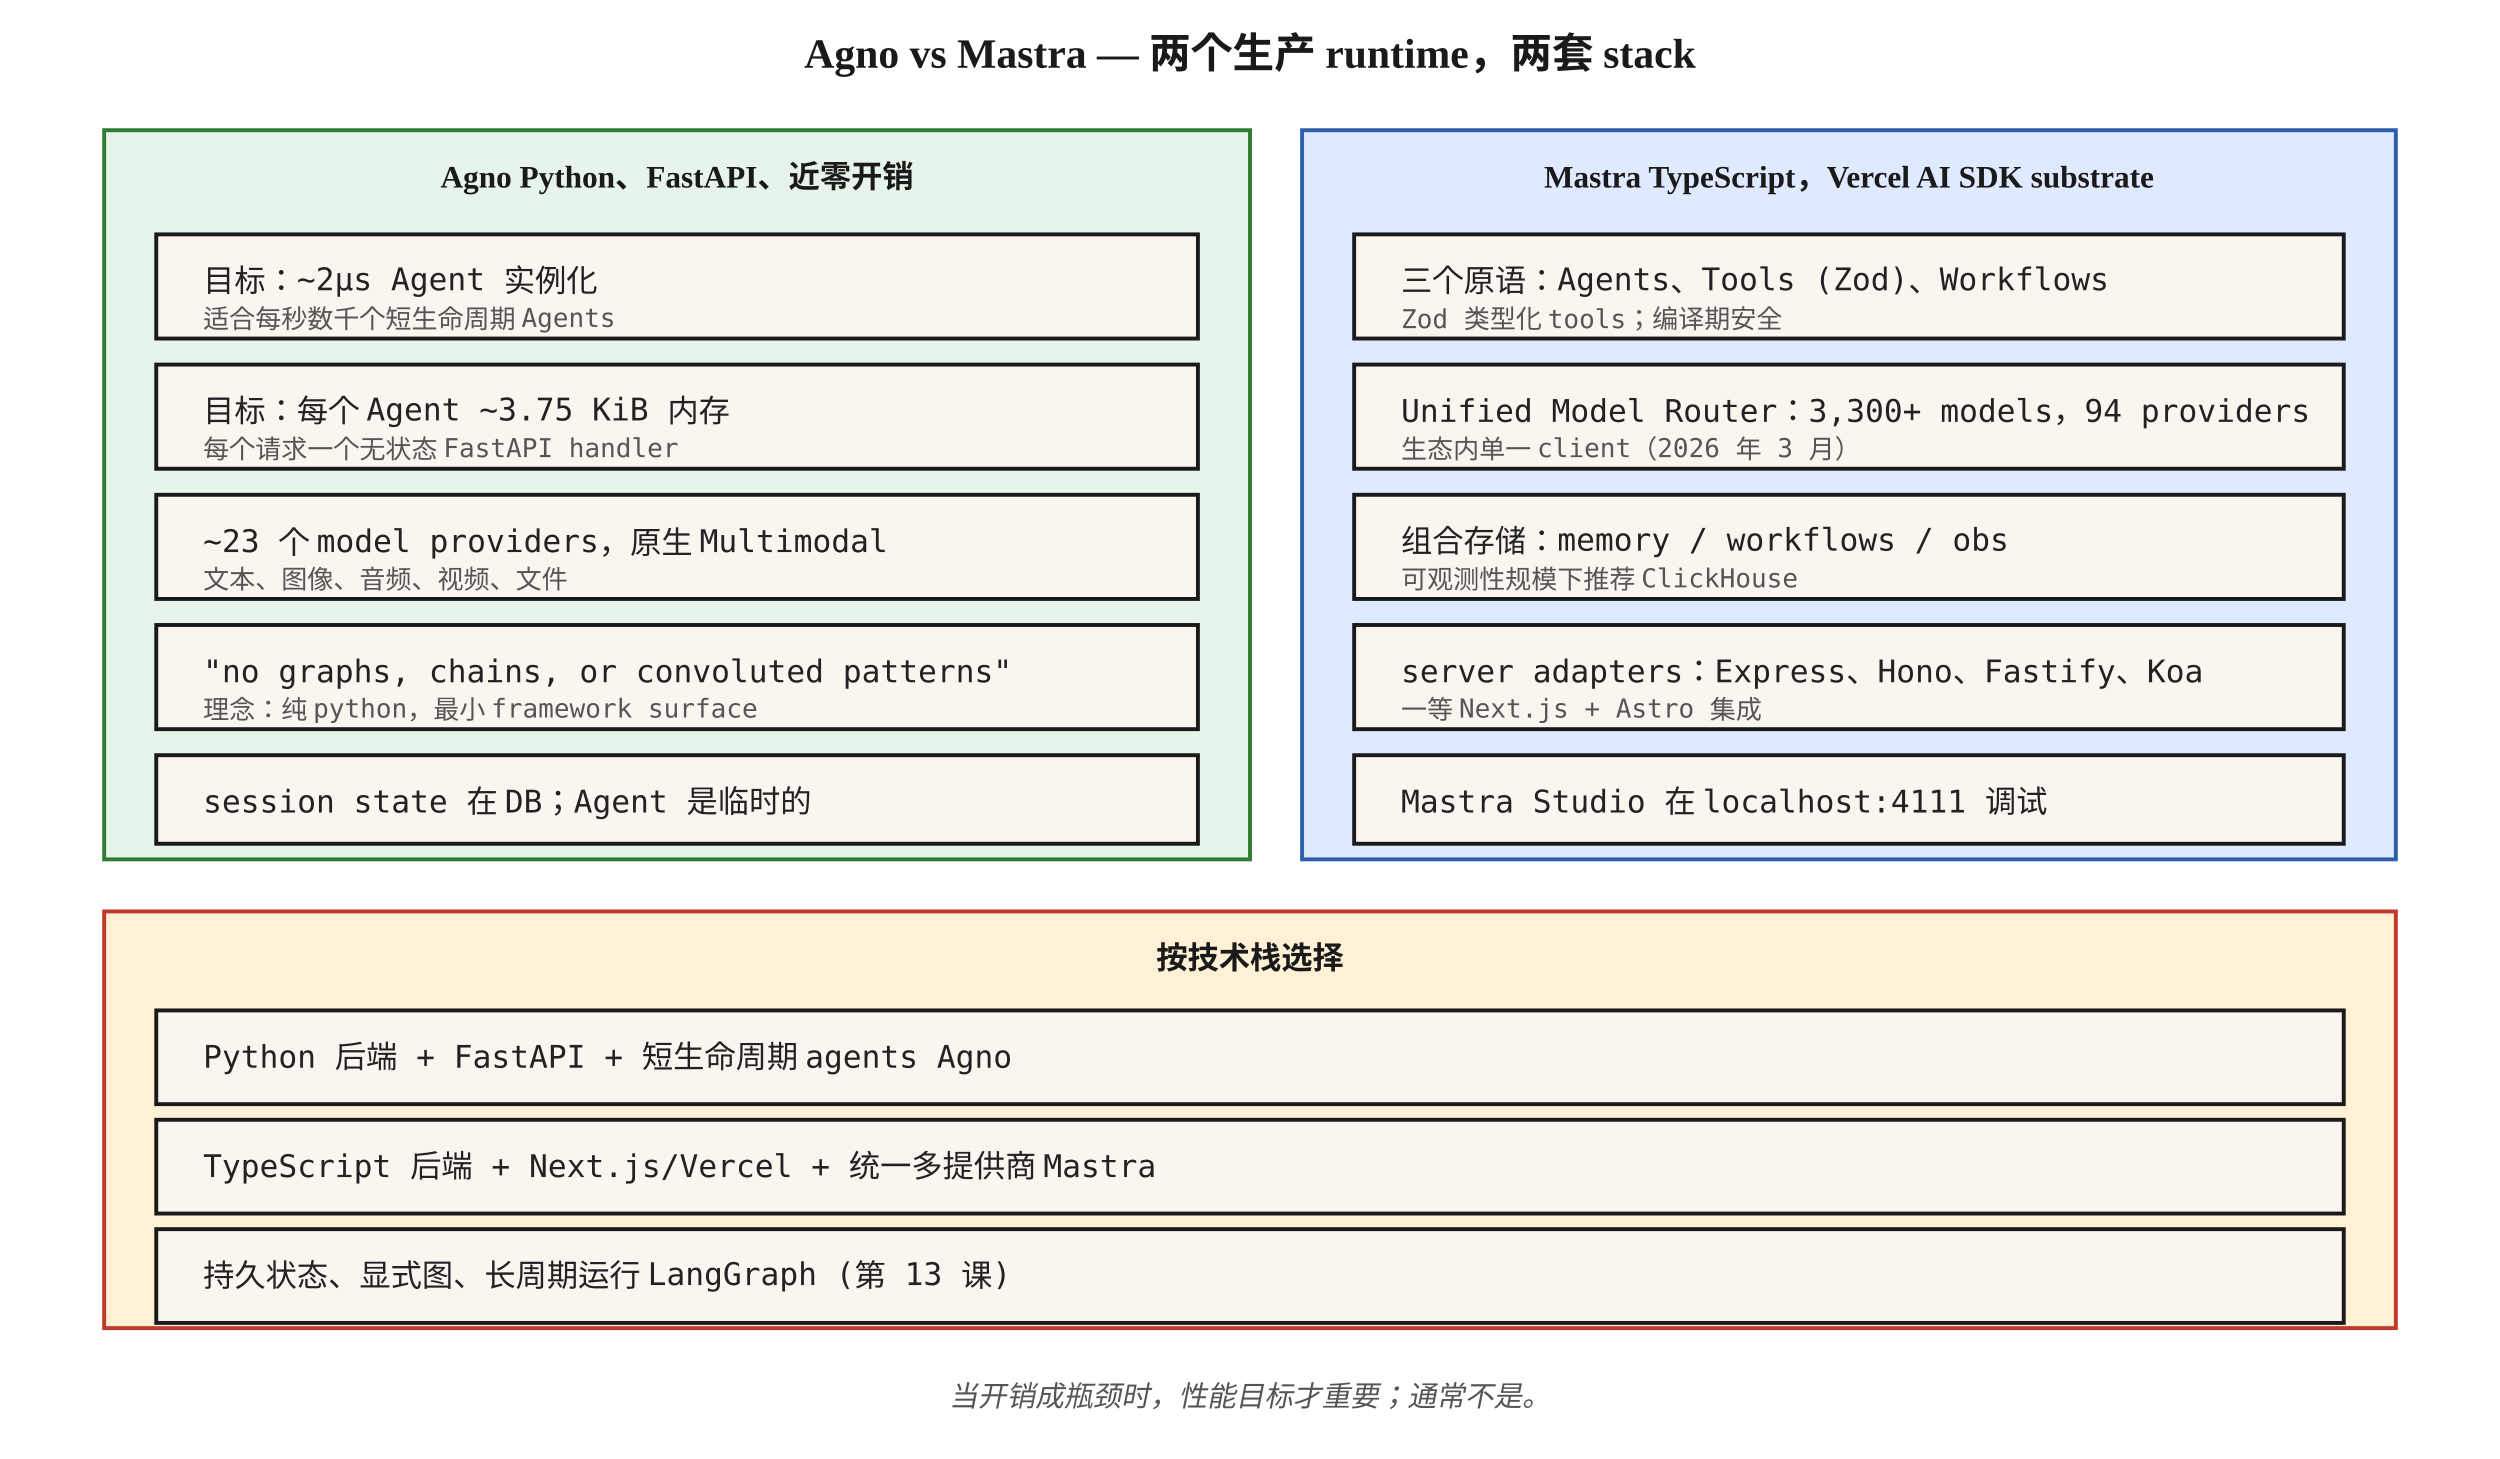
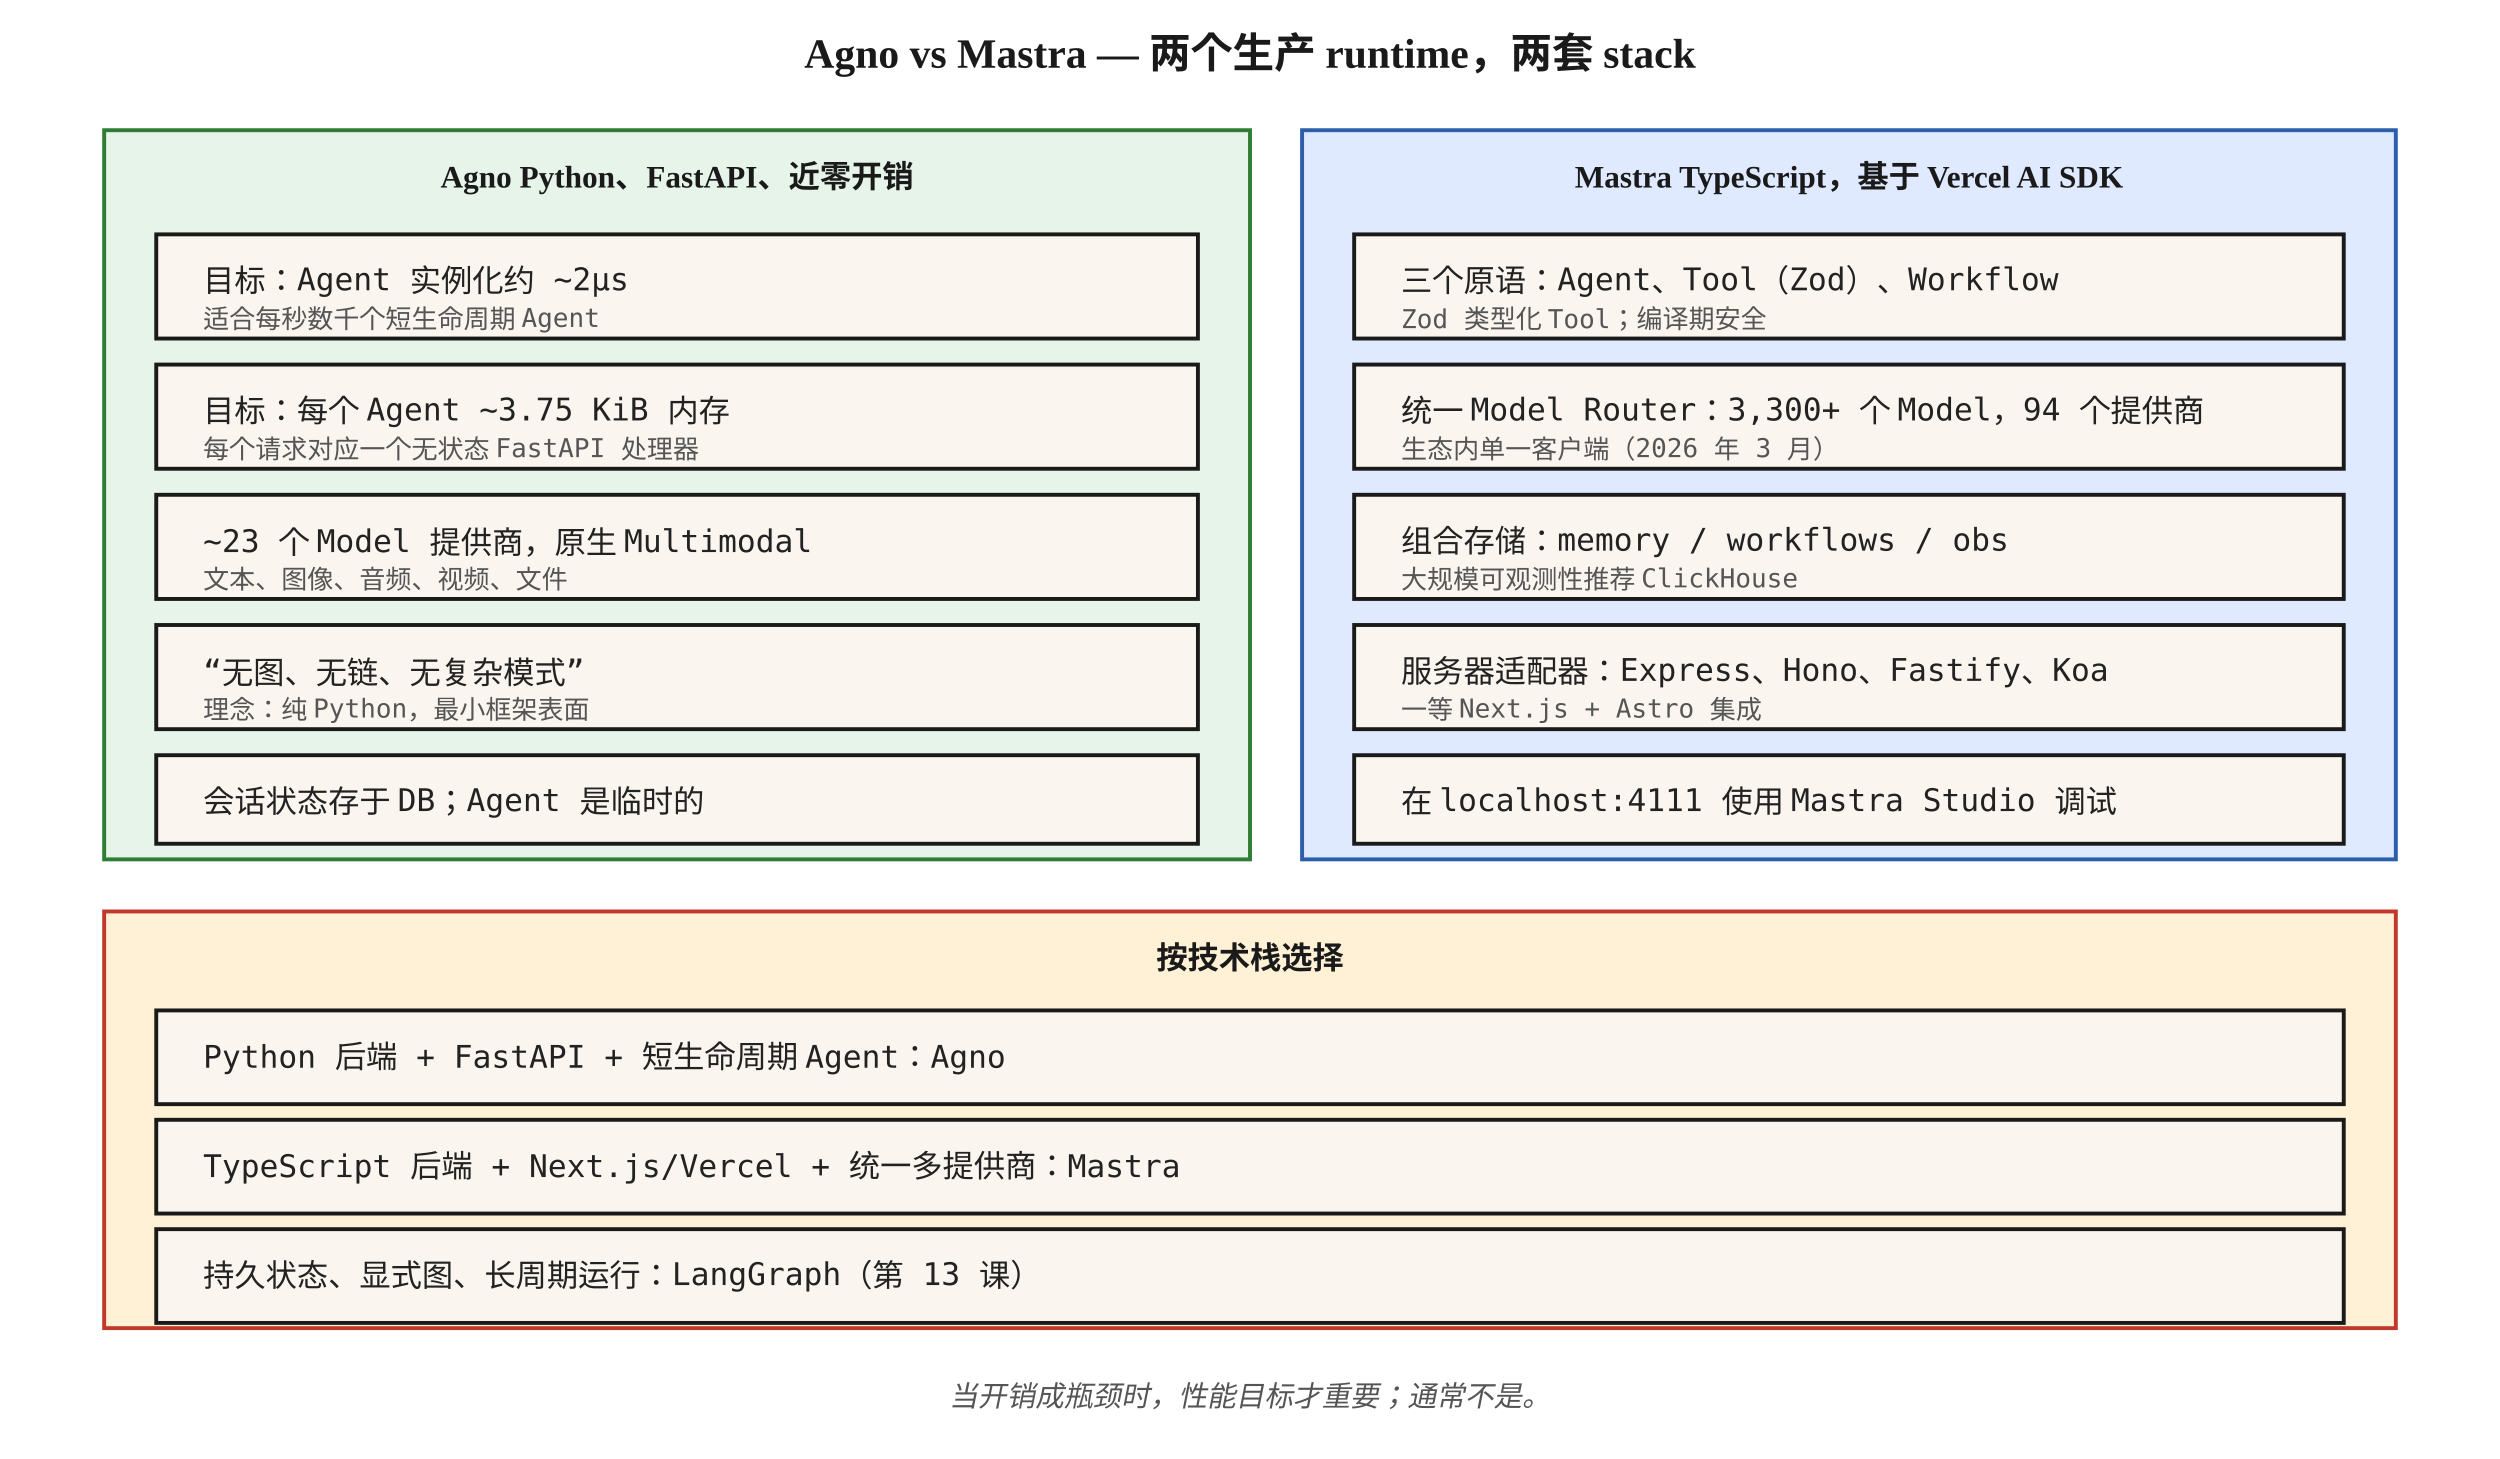
<svg xmlns="http://www.w3.org/2000/svg" viewBox="0 0 960 560" font-family="Georgia, 'Times New Roman', serif">
  <defs>
    <style>
      .box { fill: #faf6ef; stroke: #1a1a1a; stroke-width: 1.5; }
      .agno { fill: #e6f4ea; stroke: #2e7d32; stroke-width: 1.5; }
      .mastra { fill: #dfe9ff; stroke: #2c5ea9; stroke-width: 1.5; }
      .diff { fill: #fff1d6; stroke: #c0392b; stroke-width: 1.5; }
      .step { font-size: 12px; font-family: 'Menlo', monospace; fill: #222; }
      .small { font-size: 10px; font-family: 'Menlo', monospace; fill: #555; }
      .caption { font-size: 11px; fill: #555; font-style: italic; }
      .title { font-size: 16px; font-weight: 700; fill: #1a1a1a; }
      .head { font-size: 12px; font-weight: 700; fill: #1a1a1a; }
    </style>
  </defs>
  <text x="480" y="26" text-anchor="middle" class="title">Agno vs Mastra — 两个生产 runtime，两套 stack</text>
  <rect x="40" y="50" width="440" height="280" class="agno" />
  <text x="260" y="72" text-anchor="middle" class="head">Agno  Python、FastAPI、近零开销</text>
  <rect x="60" y="90" width="400" height="40" class="box" />
-   <text x="78" y="112" class="step">目标：~2μs Agent 实例化</text>
-   <text x="78" y="126" class="small">适合每秒数千个短生命周期 Agents</text>
+   <text x="78" y="112" class="step">目标：Agent 实例化约 ~2μs</text>
+   <text x="78" y="126" class="small">适合每秒数千个短生命周期 Agent</text>
  <rect x="60" y="140" width="400" height="40" class="box" />
  <text x="78" y="162" class="step">目标：每个 Agent ~3.75 KiB 内存</text>
-   <text x="78" y="176" class="small">每个请求一个无状态 FastAPI handler</text>
+   <text x="78" y="176" class="small">每个请求对应一个无状态 FastAPI 处理器</text>
  <rect x="60" y="190" width="400" height="40" class="box" />
-   <text x="78" y="212" class="step">~23 个 model providers，原生 Multimodal</text>
+   <text x="78" y="212" class="step">~23 个 Model 提供商，原生 Multimodal</text>
  <text x="78" y="226" class="small">文本、图像、音频、视频、文件</text>
  <rect x="60" y="240" width="400" height="40" class="box" />
-   <text x="78" y="262" class="step">"no graphs, chains, or convoluted patterns"</text>
-   <text x="78" y="276" class="small">理念：纯 python，最小 framework surface</text>
+   <text x="78" y="262" class="step">“无图、无链、无复杂模式”</text>
+   <text x="78" y="276" class="small">理念：纯 Python，最小框架表面</text>
  <rect x="60" y="290" width="400" height="34" class="box" />
-   <text x="78" y="312" class="step">session state 在 DB；Agent 是临时的</text>
+   <text x="78" y="312" class="step">会话状态存于 DB；Agent 是临时的</text>
  <rect x="500" y="50" width="420" height="280" class="mastra" />
-   <text x="710" y="72" text-anchor="middle" class="head">Mastra  TypeScript，Vercel AI SDK substrate</text>
+   <text x="710" y="72" text-anchor="middle" class="head">Mastra TypeScript，基于 Vercel AI SDK</text>
  <rect x="520" y="90" width="380" height="40" class="box" />
-   <text x="538" y="112" class="step">三个原语：Agents、Tools (Zod)、Workflows</text>
-   <text x="538" y="126" class="small">Zod 类型化 tools；编译期安全</text>
+   <text x="538" y="112" class="step">三个原语：Agent、Tool（Zod）、Workflow</text>
+   <text x="538" y="126" class="small">Zod 类型化 Tool；编译期安全</text>
  <rect x="520" y="140" width="380" height="40" class="box" />
-   <text x="538" y="162" class="step">Unified Model Router：3,300+ models，94 providers</text>
-   <text x="538" y="176" class="small">生态内单一 client（2026 年 3 月）</text>
+   <text x="538" y="162" class="step">统一 Model Router：3,300+ 个 Model，94 个提供商</text>
+   <text x="538" y="176" class="small">生态内单一客户端（2026 年 3 月）</text>
  <rect x="520" y="190" width="380" height="40" class="box" />
  <text x="538" y="212" class="step">组合存储：memory / workflows / obs</text>
-   <text x="538" y="226" class="small">可观测性规模下推荐 ClickHouse</text>
+   <text x="538" y="226" class="small">大规模可观测性推荐 ClickHouse</text>
  <rect x="520" y="240" width="380" height="40" class="box" />
-   <text x="538" y="262" class="step">server adapters：Express、Hono、Fastify、Koa</text>
+   <text x="538" y="262" class="step">服务器适配器：Express、Hono、Fastify、Koa</text>
  <text x="538" y="276" class="small">一等 Next.js + Astro 集成</text>
  <rect x="520" y="290" width="380" height="34" class="box" />
-   <text x="538" y="312" class="step">Mastra Studio 在 localhost:4111 调试</text>
+   <text x="538" y="312" class="step">在 localhost:4111 使用 Mastra Studio 调试</text>
  <rect x="40" y="350" width="880" height="160" class="diff" />
  <text x="480" y="372" text-anchor="middle" class="head">按技术栈选择</text>
  <rect x="60" y="388" width="840" height="36" class="box" />
-   <text x="78" y="410" class="step">Python 后端 + FastAPI + 短生命周期 agents  Agno</text>
+   <text x="78" y="410" class="step">Python 后端 + FastAPI + 短生命周期 Agent：Agno</text>
  <rect x="60" y="430" width="840" height="36" class="box" />
-   <text x="78" y="452" class="step">TypeScript 后端 + Next.js/Vercel + 统一多提供商  Mastra</text>
+   <text x="78" y="452" class="step">TypeScript 后端 + Next.js/Vercel + 统一多提供商：Mastra</text>
  <rect x="60" y="472" width="840" height="36" class="box" />
-   <text x="78" y="494" class="step">持久状态、显式图、长周期运行  LangGraph (第 13 课)</text>
+   <text x="78" y="494" class="step">持久状态、显式图、长周期运行：LangGraph（第 13 课）</text>
  <text x="480" y="540" text-anchor="middle" class="caption">当开销成瓶颈时，性能目标才重要；通常不是。</text>
</svg>
